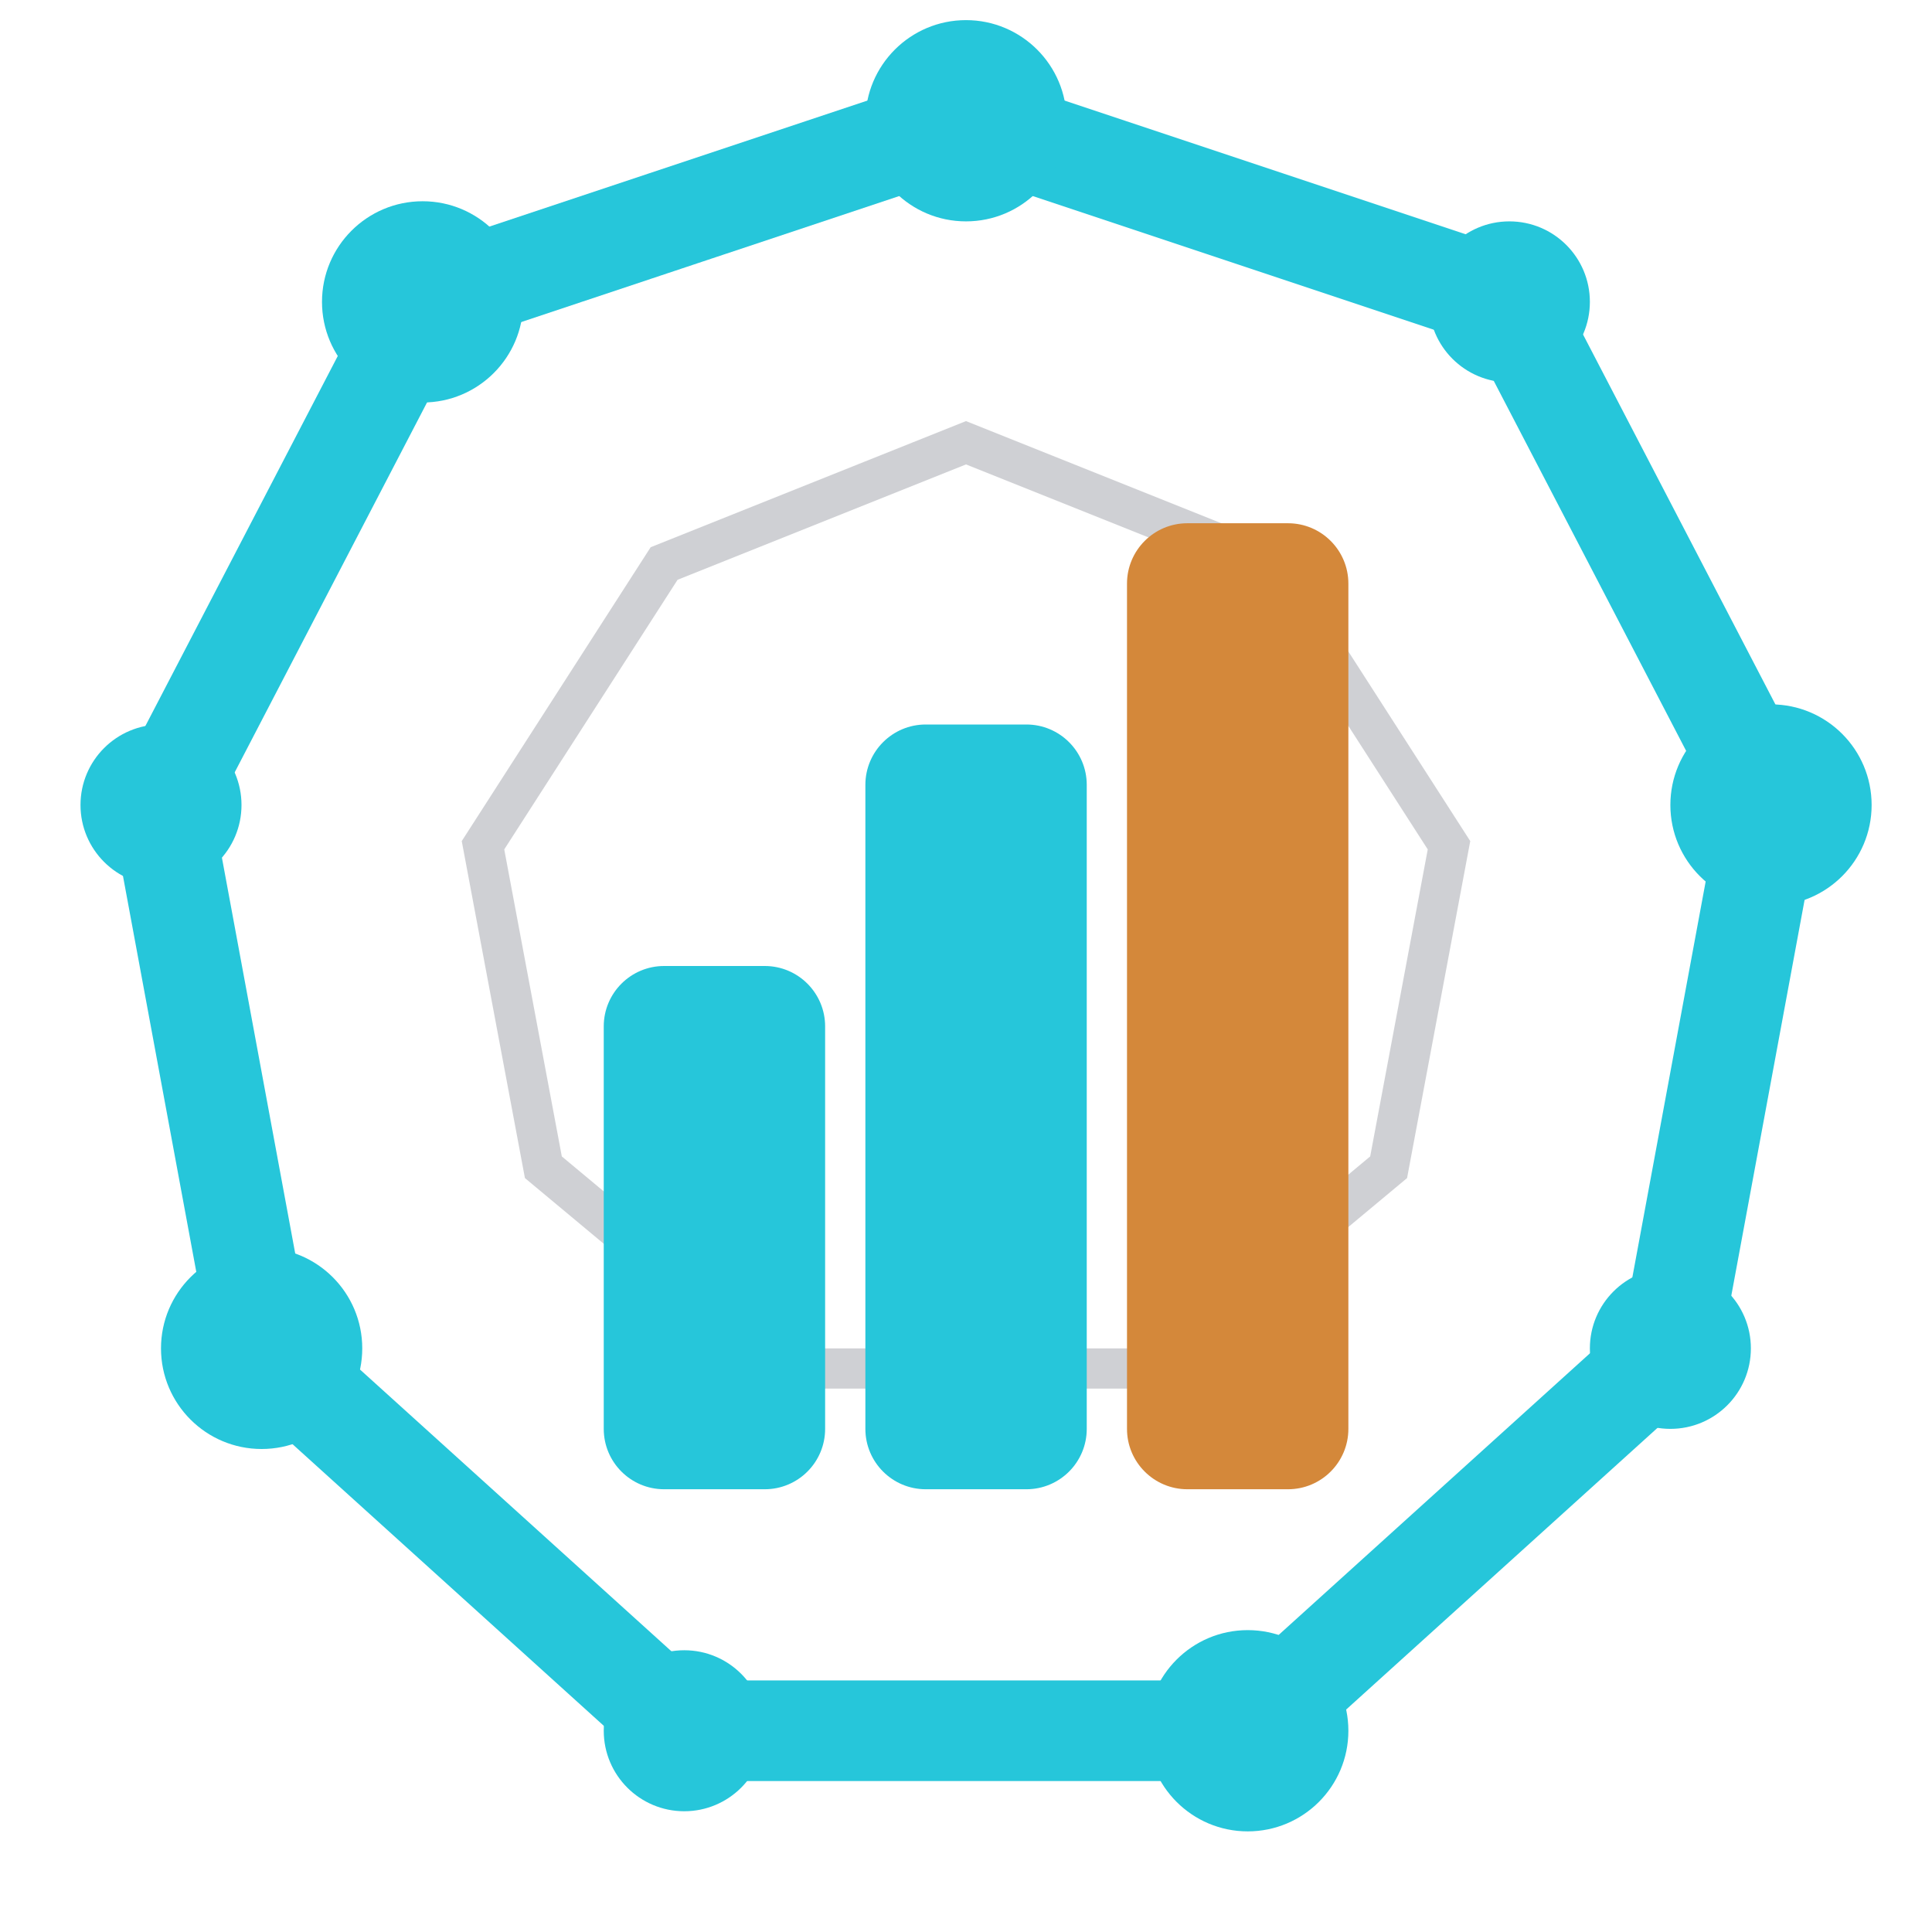
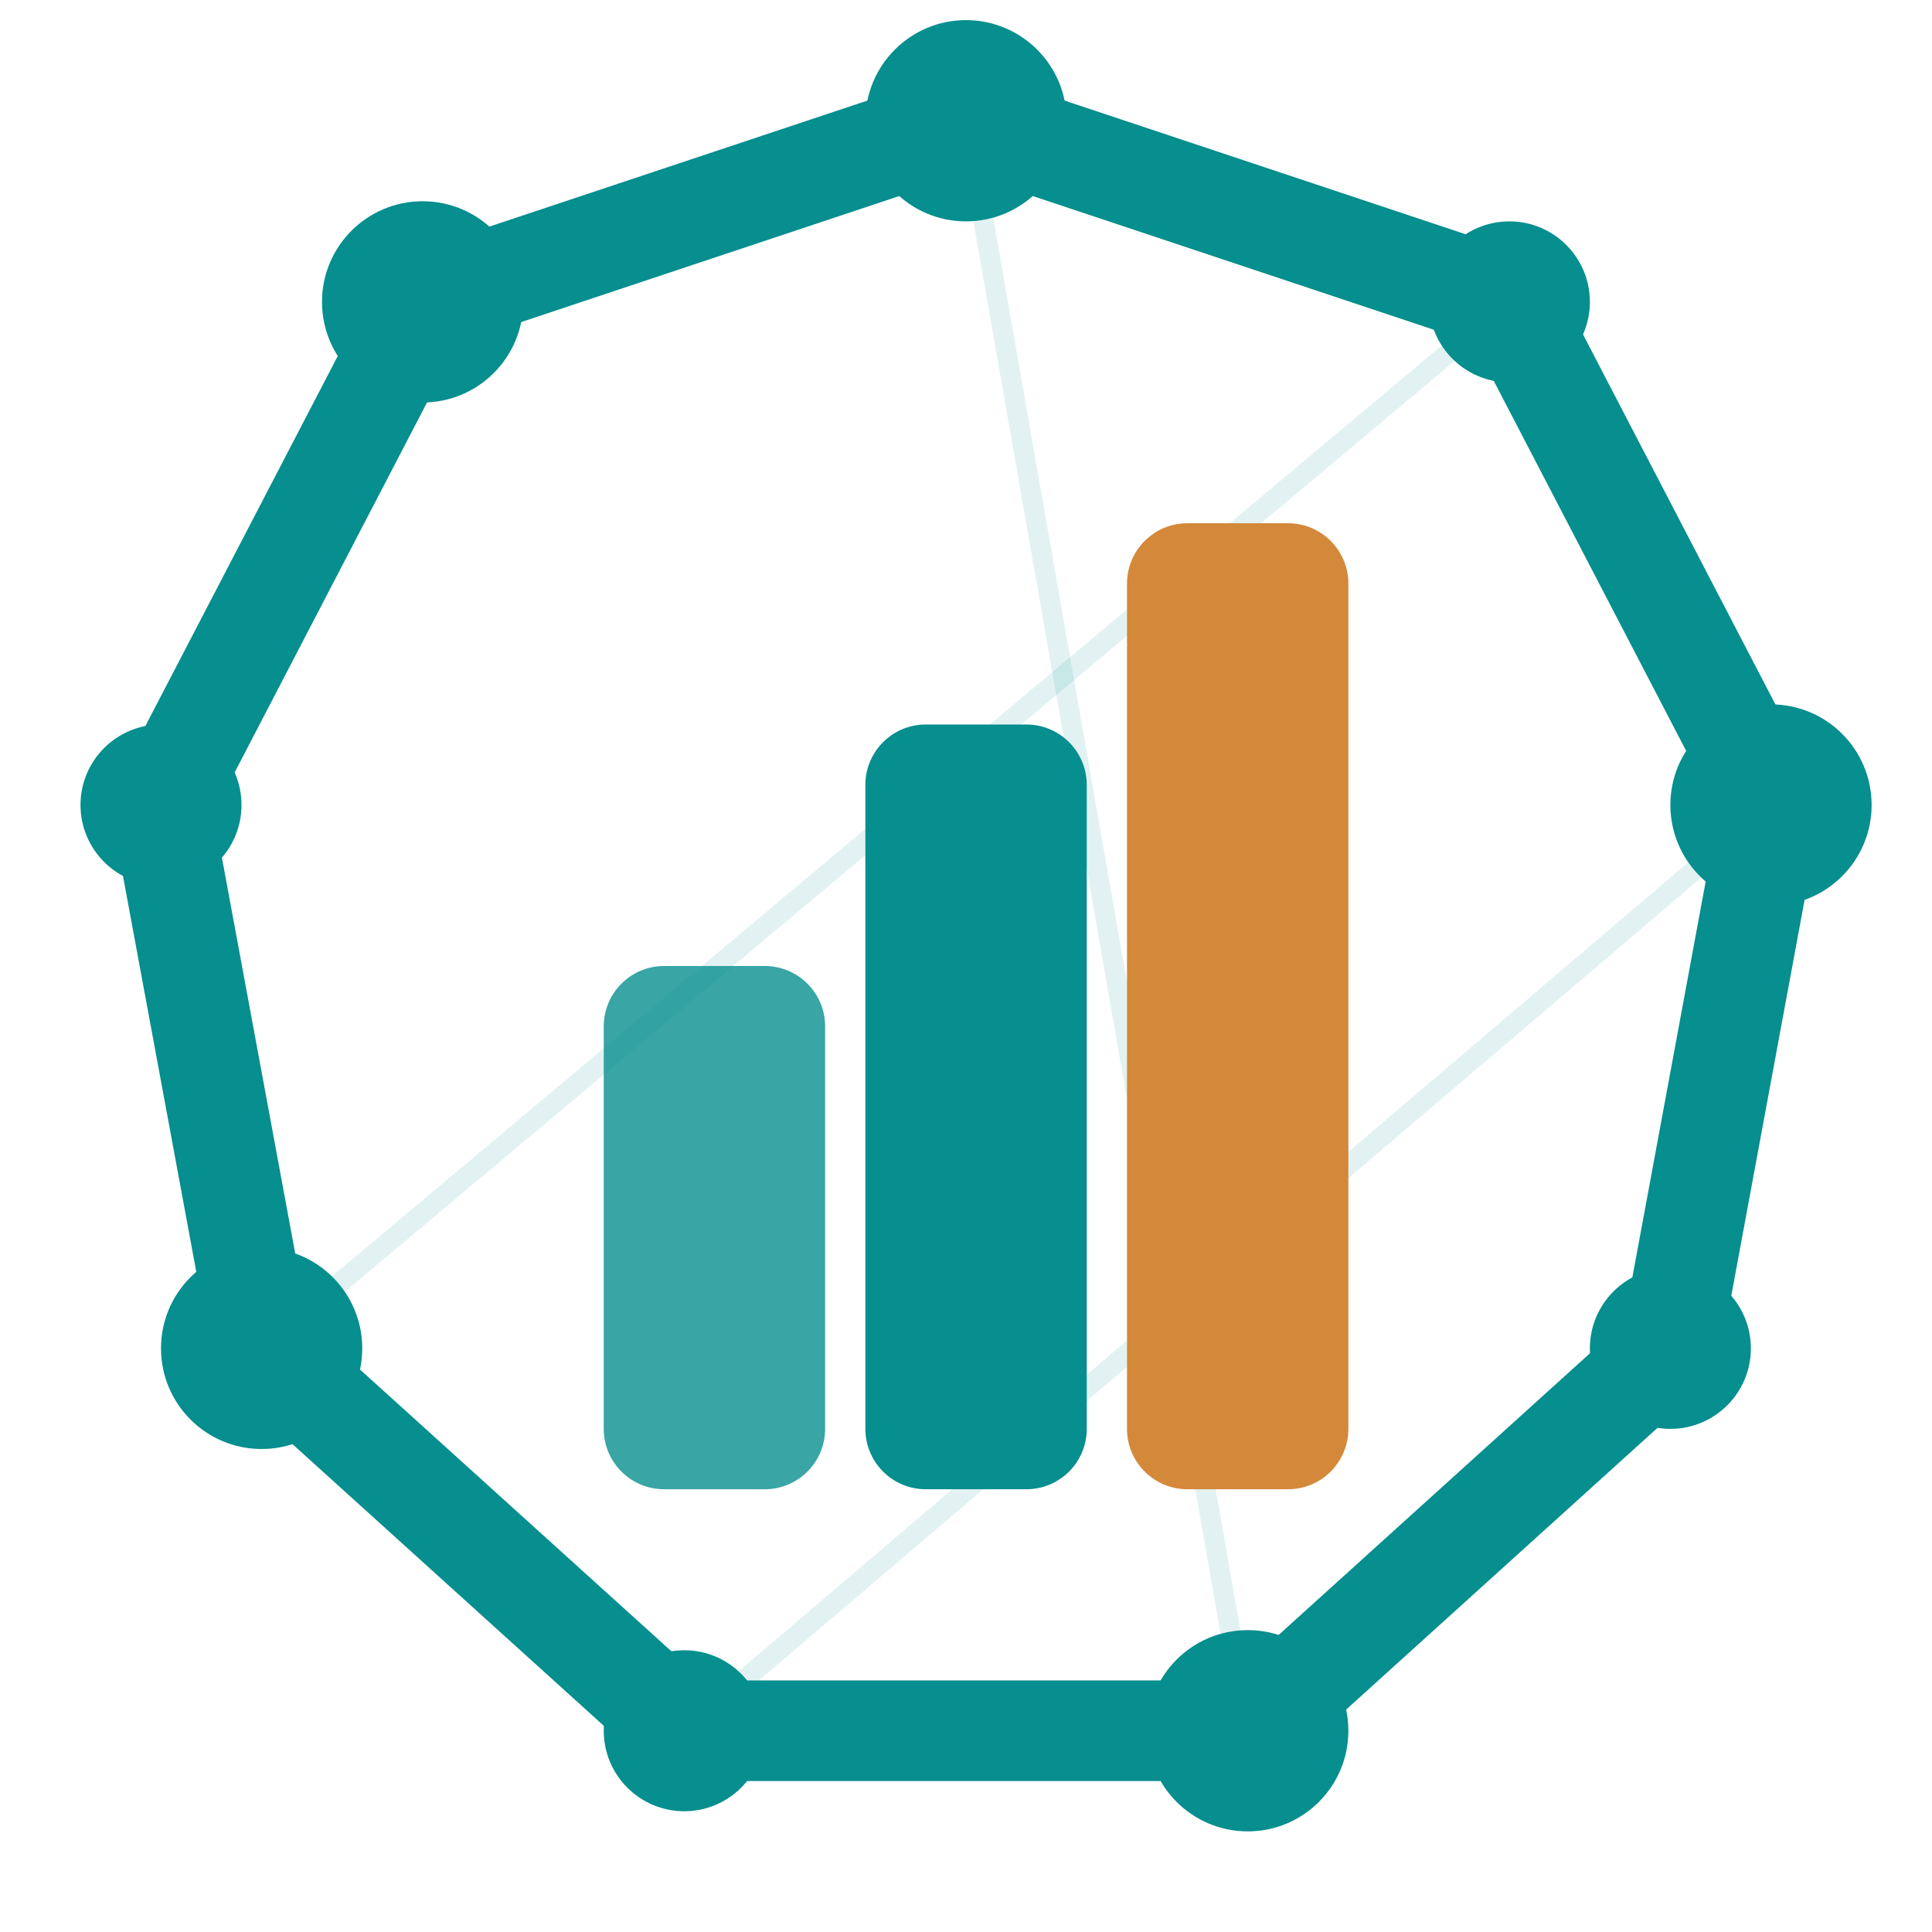
<svg xmlns="http://www.w3.org/2000/svg" viewBox="0 0 48 48">
-   <polygon points="24,3 37.5,7.5 44,20 41.5,33.5 31,43 17,43 6.5,33.5 4,20 10.5,7.5" fill="none" stroke="#26C6DA" stroke-width="2.5" stroke-linejoin="round" />
-   <circle cx="24" cy="3" r="2.5" fill="#26C6DA" />
-   <circle cx="37.5" cy="7.5" r="2" fill="#26C6DA" />
-   <circle cx="44" cy="20" r="2.5" fill="#26C6DA" />
-   <circle cx="41.5" cy="33.5" r="2" fill="#26C6DA" />
-   <circle cx="31" cy="43" r="2.5" fill="#26C6DA" />
-   <circle cx="17" cy="43" r="2" fill="#26C6DA" />
-   <circle cx="6.5" cy="33.5" r="2.5" fill="#26C6DA" />
-   <circle cx="4" cy="20" r="2" fill="#26C6DA" />
-   <circle cx="10.5" cy="7.5" r="2.5" fill="#26C6DA" />
-   <polygon points="24,11 31.5,14 36,21 34.5,29 28.5,34 19.5,34 13.5,29 12,21 16.5,14" fill="none" stroke="#0F1629" stroke-width="1" opacity="0.2" />
-   <rect x="15" y="24" width="5.5" height="13" rx="1.5" fill="#26C6DA" />
-   <rect x="21.5" y="18" width="5.5" height="19" rx="1.5" fill="#26C6DA" />
+   <polygon points="24,3 37.5,7.5 44,20 41.5,33.5 31,43 17,43 6.5,33.5 4,20 10.5,7.5" fill="none" stroke="#078E8E" stroke-width="2.5" stroke-linejoin="round" />
+   <line x1="24" y1="3" x2="31" y2="43" stroke="#078E8E" stroke-width="0.5" opacity="0.12" />
+   <line x1="37.5" y1="7.5" x2="6.5" y2="33.5" stroke="#078E8E" stroke-width="0.5" opacity="0.12" />
+   <line x1="44" y1="20" x2="17" y2="43" stroke="#078E8E" stroke-width="0.5" opacity="0.12" />
+   <circle cx="24" cy="3" r="2.5" fill="#078E8E" />
+   <circle cx="37.5" cy="7.5" r="2" fill="#078E8E" />
+   <circle cx="44" cy="20" r="2.5" fill="#078E8E" />
+   <circle cx="41.5" cy="33.5" r="2" fill="#078E8E" />
+   <circle cx="31" cy="43" r="2.5" fill="#078E8E" />
+   <circle cx="17" cy="43" r="2" fill="#078E8E" />
+   <circle cx="6.5" cy="33.5" r="2.5" fill="#078E8E" />
+   <circle cx="4" cy="20" r="2" fill="#078E8E" />
+   <circle cx="10.5" cy="7.5" r="2.5" fill="#078E8E" />
+   <rect x="15" y="24" width="5.5" height="13" rx="1.5" fill="#078E8E" opacity="0.8" />
+   <rect x="21.5" y="18" width="5.5" height="19" rx="1.5" fill="#078E8E" />
  <rect x="28" y="13" width="5.5" height="24" rx="1.5" fill="#D4883A" />
</svg>
